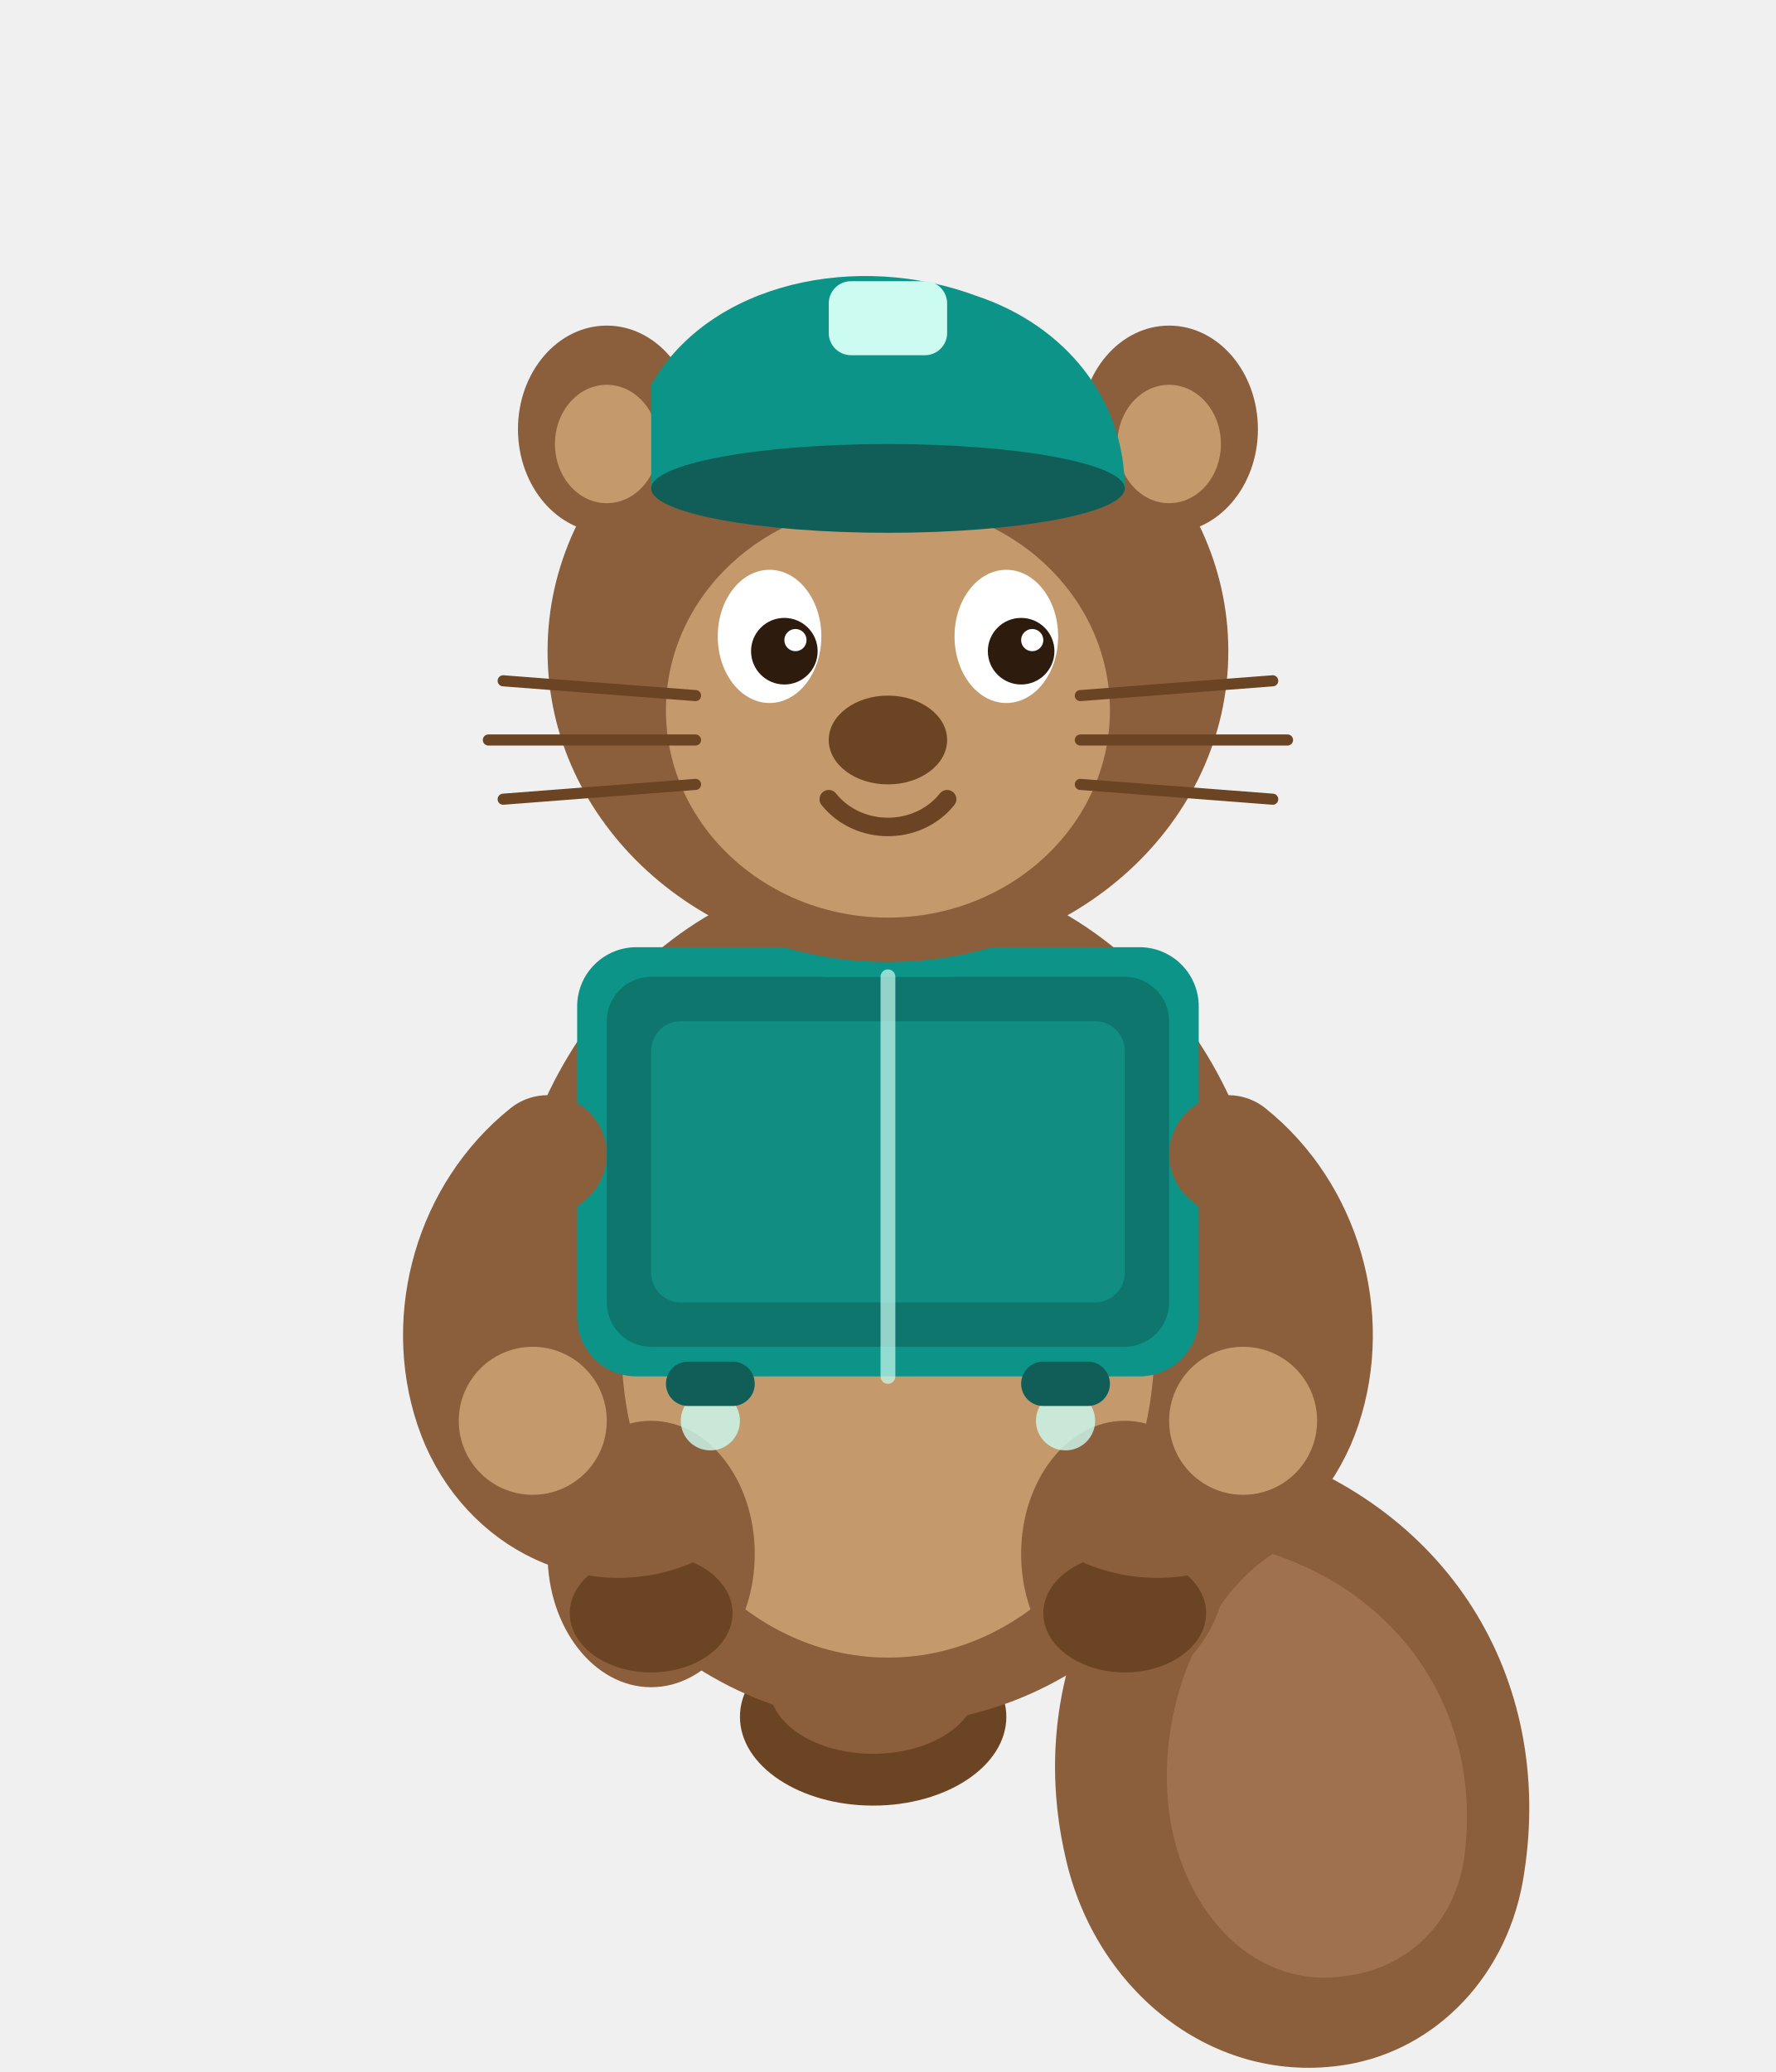
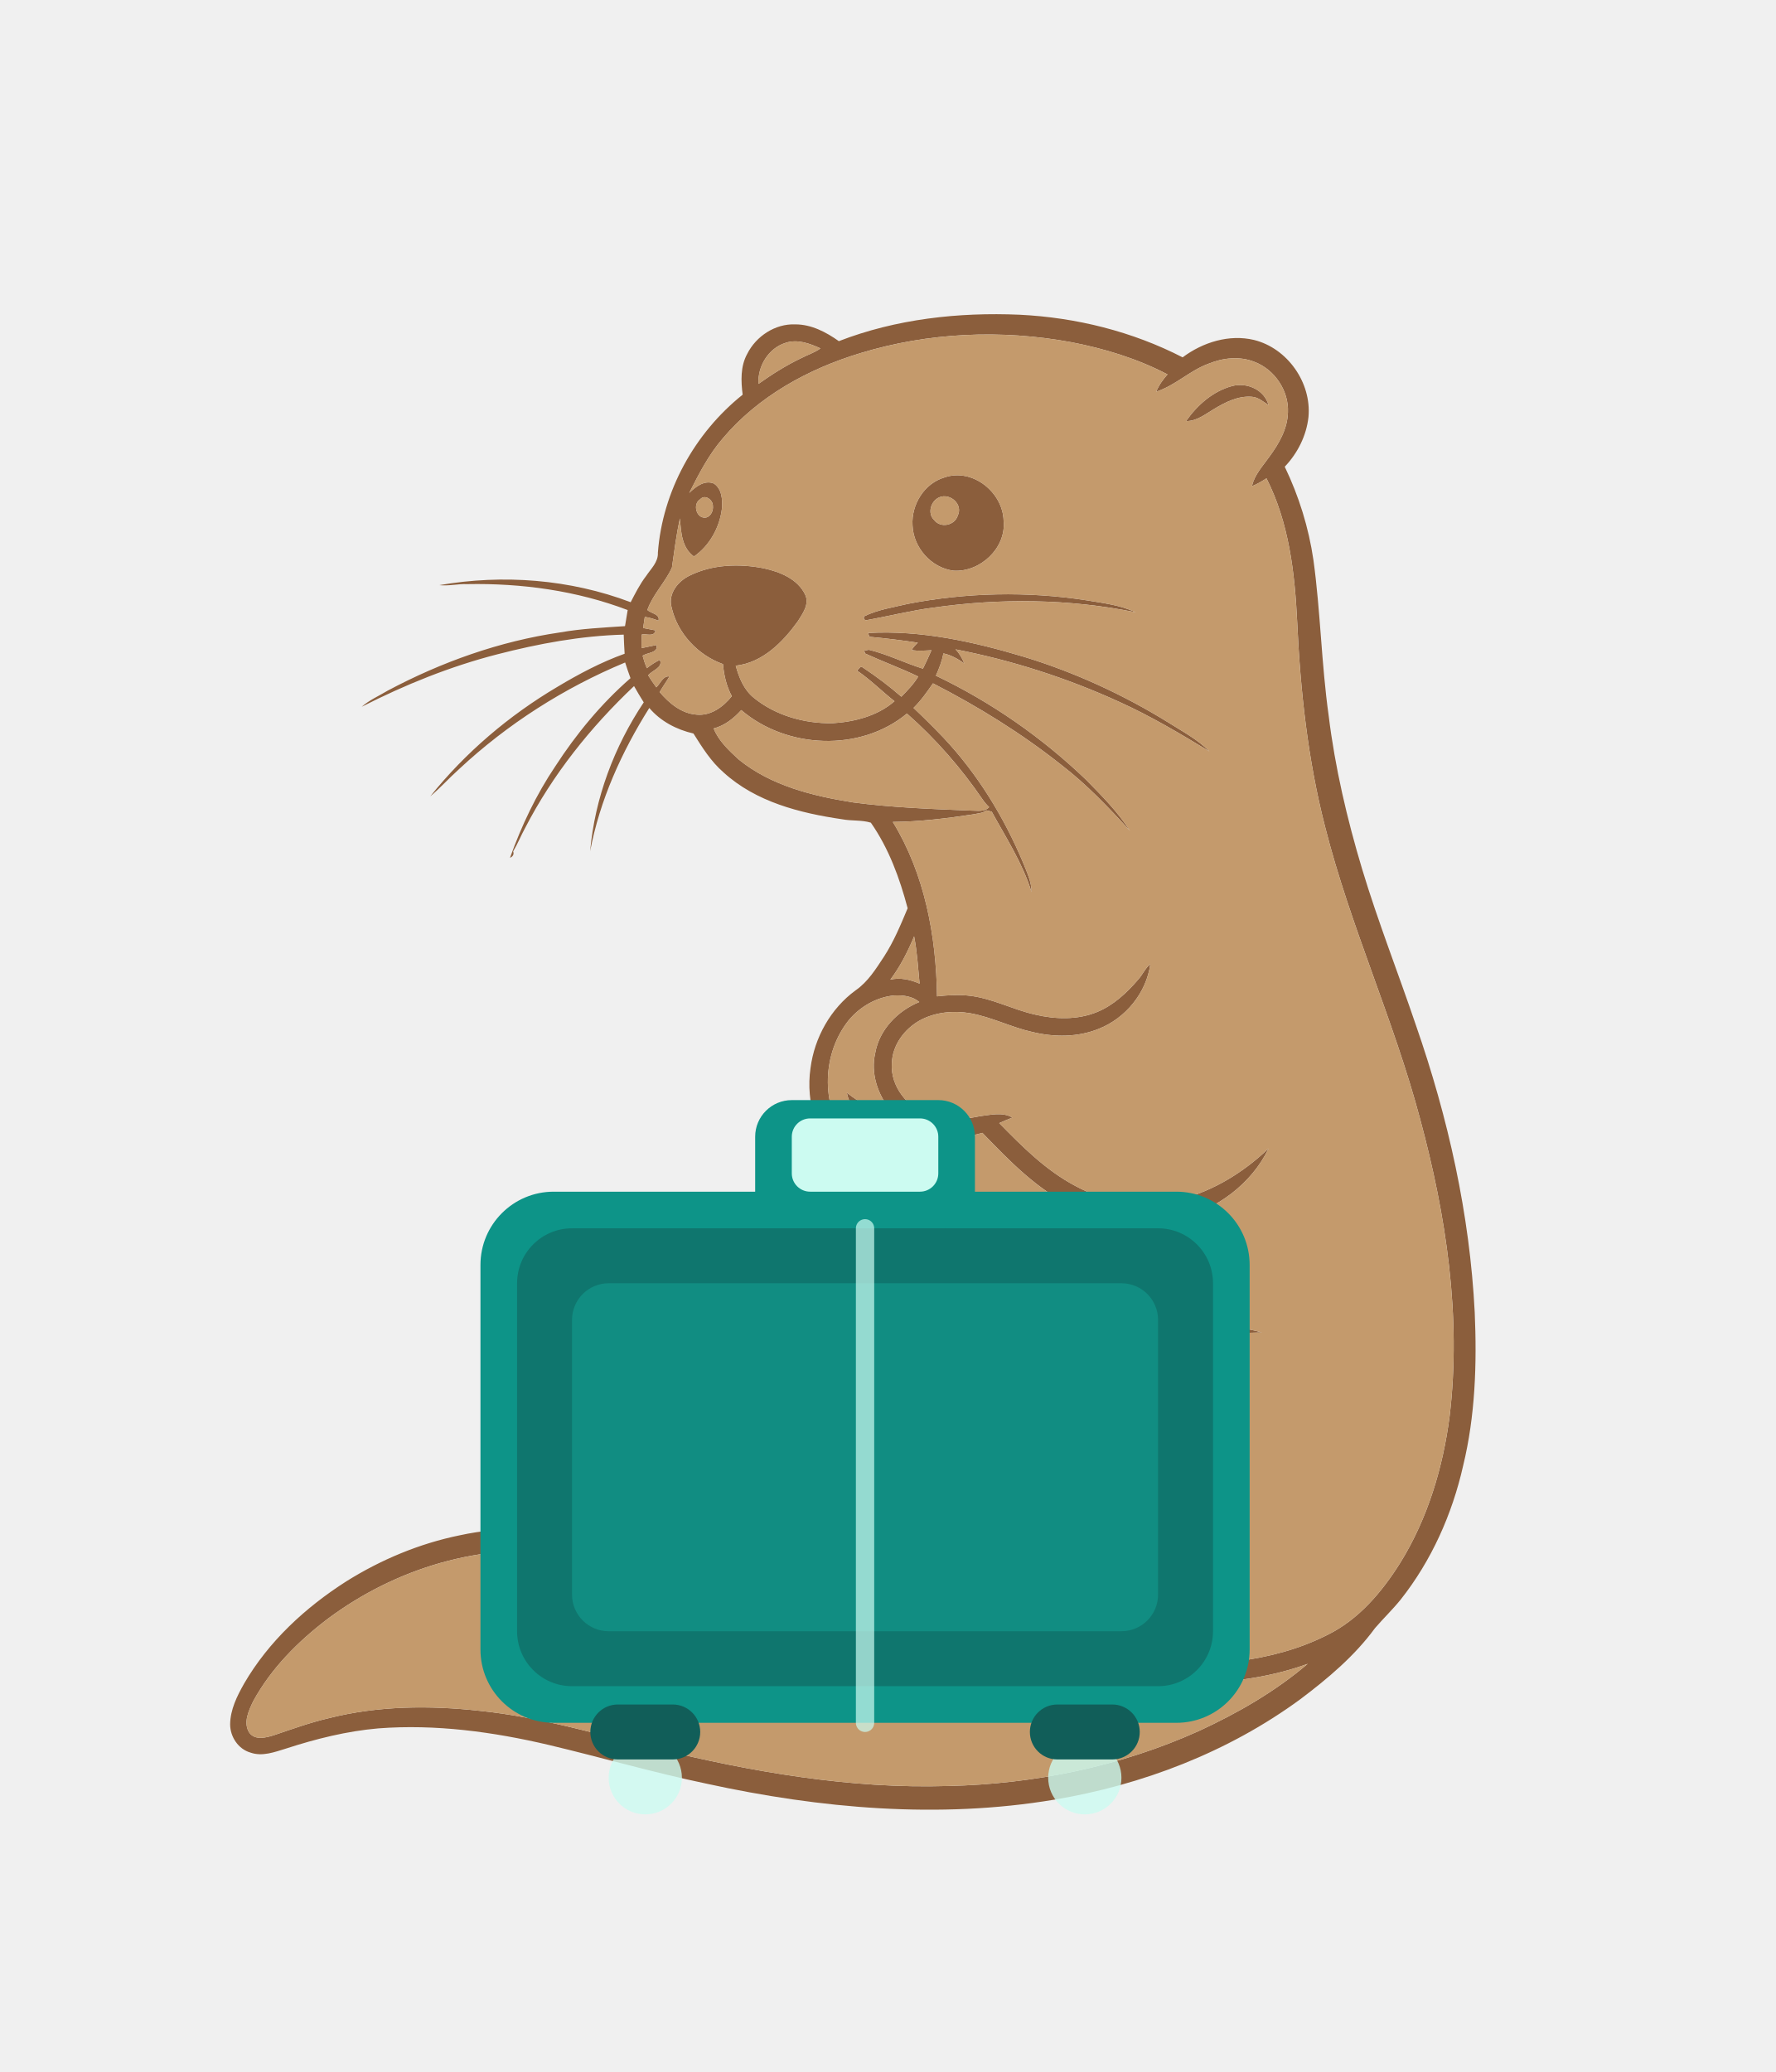
- <svg xmlns="http://www.w3.org/2000/svg" viewBox="0 0 240 280" fill="none" role="img" aria-label="Cartoon otter carrying a suitcase">
-   <path d="M168 195c28 8 42 32 38 58-2 14-12 24-24 26-18 3-34-10-38-28-6-26 8-48 24-56z" fill="#8B5E3C" />
-   <path d="M172 210c18 6 28 22 26 40-1 10-8 16-16 17-12 2-22-8-24-22-2-16 6-30 14-35z" fill="#A0714F" />
-   <ellipse cx="118" cy="232" rx="18" ry="12" fill="#6B4423" />
-   <ellipse cx="118" cy="228" rx="14" ry="9" fill="#8B5E3C" />
-   <ellipse cx="120" cy="175" rx="52" ry="58" fill="#8B5E3C" />
-   <ellipse cx="120" cy="182" rx="36" ry="42" fill="#C49A6C" />
-   <ellipse cx="88" cy="210" rx="14" ry="18" fill="#8B5E3C" />
-   <ellipse cx="152" cy="210" rx="14" ry="18" fill="#8B5E3C" />
-   <ellipse cx="88" cy="218" rx="11" ry="8" fill="#6B4423" />
-   <ellipse cx="152" cy="218" rx="11" ry="8" fill="#6B4423" />
-   <rect x="78" y="128" width="84" height="58" rx="8" fill="#0d9488" />
-   <rect x="82" y="132" width="76" height="50" rx="6" fill="#0f766e" />
-   <rect x="88" y="138" width="64" height="38" rx="4" fill="#14b8a6" opacity="0.35" />
-   <rect x="108" y="118" width="24" height="14" rx="4" fill="#0d9488" />
-   <rect x="112" y="120" width="16" height="8" rx="2" fill="#ccfbf1" />
-   <line x1="120" y1="132" x2="120" y2="186" stroke="#ccfbf1" stroke-width="2" stroke-linecap="round" opacity="0.7" />
-   <circle cx="96" cy="192" r="4" fill="#ccfbf1" opacity="0.8" />
-   <circle cx="144" cy="192" r="4" fill="#ccfbf1" opacity="0.8" />
-   <rect x="90" y="184" width="12" height="6" rx="3" fill="#115e59" />
-   <rect x="138" y="184" width="12" height="6" rx="3" fill="#115e59" />
-   <path d="M74 156c-10 8-14 22-10 34 4 12 16 18 26 14" stroke="#8B5E3C" stroke-width="16" stroke-linecap="round" fill="none" />
-   <path d="M166 156c10 8 14 22 10 34-4 12-16 18-26 14" stroke="#8B5E3C" stroke-width="16" stroke-linecap="round" fill="none" />
-   <circle cx="72" cy="192" r="10" fill="#C49A6C" />
-   <circle cx="168" cy="192" r="10" fill="#C49A6C" />
-   <ellipse cx="120" cy="88" rx="46" ry="42" fill="#8B5E3C" />
-   <ellipse cx="120" cy="96" rx="30" ry="28" fill="#C49A6C" />
-   <ellipse cx="82" cy="58" rx="12" ry="14" fill="#8B5E3C" />
-   <ellipse cx="158" cy="58" rx="12" ry="14" fill="#8B5E3C" />
-   <ellipse cx="82" cy="60" rx="7" ry="8" fill="#C49A6C" />
-   <ellipse cx="158" cy="60" rx="7" ry="8" fill="#C49A6C" />
-   <ellipse cx="104" cy="86" rx="7" ry="9" fill="#fff" />
-   <ellipse cx="136" cy="86" rx="7" ry="9" fill="#fff" />
-   <circle cx="106" cy="88" r="4.5" fill="#2D1B0E" />
-   <circle cx="138" cy="88" r="4.5" fill="#2D1B0E" />
-   <circle cx="107.5" cy="86.5" r="1.5" fill="#fff" />
-   <circle cx="139.5" cy="86.5" r="1.5" fill="#fff" />
-   <ellipse cx="120" cy="100" rx="8" ry="6" fill="#6B4423" />
-   <path d="M112 108c4 5 12 5 16 0" stroke="#6B4423" stroke-width="2.5" stroke-linecap="round" fill="none" />
-   <line x1="68" y1="92" x2="94" y2="94" stroke="#6B4423" stroke-width="1.5" stroke-linecap="round" />
-   <line x1="66" y1="100" x2="94" y2="100" stroke="#6B4423" stroke-width="1.5" stroke-linecap="round" />
-   <line x1="68" y1="108" x2="94" y2="106" stroke="#6B4423" stroke-width="1.5" stroke-linecap="round" />
-   <line x1="172" y1="92" x2="146" y2="94" stroke="#6B4423" stroke-width="1.5" stroke-linecap="round" />
-   <line x1="174" y1="100" x2="146" y2="100" stroke="#6B4423" stroke-width="1.5" stroke-linecap="round" />
-   <line x1="172" y1="108" x2="146" y2="106" stroke="#6B4423" stroke-width="1.5" stroke-linecap="round" />
-   <path d="M88 52c8-14 28-18 44-12 12 4 20 14 20 26h-64c0-6 0-10 0-14z" fill="#0d9488" />
-   <ellipse cx="120" cy="66" rx="32" ry="6" fill="#115e59" />
-   <rect x="112" y="38" width="16" height="10" rx="3" fill="#ccfbf1" />
+ <svg xmlns="http://www.w3.org/2000/svg" viewBox="0 0 240 280" fill="none" role="img" aria-label="PackOtter mascot with a suitcase">
+   <g transform="translate(120 140) scale(0.20625) translate(-535 -495)">
+     <g fill="#8B5E3C" fill-rule="nonzero">
+       <path d="m502.83 39.732c37.53-14.547 78.421-19.04 118.44-17.311 37.012 1.811 73.814 10.942 106.82 27.929 13.157-9.859 30.499-15.306 46.791-11.394 21.949 5.43 37.755 28.026 35.671 50.475-1.326 12.219-7.112 23.711-15.549 32.584 9.294 19.282 15.694 39.938 18.797 61.127 4.655 33.812 5.221 68.044 9.972 101.86 4.17 34.087 12.042 67.64 21.901 100.52 10.424 34.604 23.71 68.254 35.299 102.47 21.092 60.609 35.282 123.9 38.515 188.08 1.455 33.651 0.388 67.721-7.613 100.56-7.16 31.727-20.768 62.209-41.02 87.762-5.253 6.481-11.282 12.251-16.712 18.571-13.367 18.28-30.919 33.02-48.908 46.564-47.356 34.766-103.65 56.197-161.38 65.846-75.592 12.672-153.19 5.786-227.68-10.489-34.734-7.257-68.836-17.165-103.36-25.376-36.527-8.598-74.218-13.738-111.78-10.861-20.607 1.794-40.794 6.837-60.431 13.221-7.451 2.279-15.516 5.382-23.274 2.651-7.985-2.263-13.334-10.344-13.351-18.474 0.081-9.665 4.526-18.571 9.181-26.797 16.081-27.654 40.18-49.862 66.977-66.962 22.725-14.207 47.841-24.728 74.138-30.11 28.818-6.288 58.783-5.334 87.681-0.017 33.635 6.288 66.639 15.662 100.32 21.707-10.667-14.223-20.542-28.996-31.032-43.332-10.021-14.255-20.591-28.22-28.721-43.687-5.204-9.827-8.679-21.109-6.998-32.325 1.196-8.033 6.142-15.581 13.577-19.105 10.909-5.527 24.049-3.151 34.733 1.762 18.958 9.116 32.939 25.505 45.255 42.055 9.568-31.646 27.218-61.854 54.047-81.847 6.498-24.89 16.906-48.536 23.581-73.378-14.998 0.032-30.11-5.285-41.165-15.532-17.165-15.387-24.568-39.889-21.287-62.42 2.586-20.041 13.205-39.065 29.61-51.025 8.001-5.527 13.189-13.916 18.442-21.884 6.481-9.94 11.022-20.946 15.596-31.84-5.22-19.734-12.364-39.259-24.114-56.084-6.029-1.859-12.591-1.051-18.797-2.23-27.638-4.041-56.52-11.347-77.677-30.661-8.243-7.127-14.029-16.421-19.751-25.52-11.055-2.554-21.528-7.985-28.947-16.745-18.118 28.802-32.406 60.286-38.758 93.872 3.071-34.782 15.775-68.561 35.122-97.541-2.215-3.507-4.332-7.063-6.352-10.667-28.511 26.927-53.353 58.024-71.358 92.935-2.78 5.042-4.897 10.424-7.855 15.37 0.776 2.069-0.388 3.507-2.069 4.202 7.516-20.946 17.165-41.376 29.659-59.914 13.802-21.302 30.127-41.085 49.295-57.781-1.244-3.41-2.424-6.837-3.507-10.279-40.002 16.631-77.127 40.309-108.82 69.87-6.465 5.77-12.235 12.268-18.878 17.844 23.048-28.737 51.607-52.997 83.302-71.746 14.045-8.404 28.623-16.162 44.059-21.69-0.275-4.17-0.469-8.34-0.598-12.526-28.01 0.76-55.68 5.899-82.752 12.882-30.887 7.935-60.561 19.944-88.943 34.393 5.059-4.444 11.314-7.111 17.035-10.57 35.202-18.748 73.362-32.373 112.91-38.143 14.094-2.489 28.365-3.152 42.604-4.122 0.566-3.523 1.18-7.031 1.746-10.538-33.44-12.72-69.483-17.682-105.15-16.987-6.109-0.242-12.154 1.326-18.263 0.663 41.764-7.241 85.629-3.879 125.37 11.185 3.071-5.916 6.061-11.896 10.151-17.214 3.135-4.751 7.984-9.051 7.677-15.241 3.022-40.341 24.066-78.356 55.55-103.52-1.147-8.938-1.503-18.587 2.99-26.733 5.819-11.604 18.345-19.863 31.501-19.33 10.522-0.016 20.171 5.043 28.543 10.991m13.916 7.919c-34.038 10.28-66.638 28.236-89.847 55.648-9.278 10.683-15.759 23.338-22.111 35.897 4.186-4.041 9.94-8.68 16.114-6.191 5.253 3.427 5.754 10.474 5.35 16.147-1.438 12.413-8.016 24.518-18.377 31.678-7.984-5.77-8.517-16.001-9.131-24.955-2.506 10.619-3.686 21.497-5.302 32.261-4.428 9.697-12.461 17.504-16.098 27.719 2.344 2.327 8.518 2.65 7.306 7.046-2.909-1.115-5.867-2.101-8.97-2.489-0.388 2.409-0.76 4.833-1.099 7.257 2.715 0.518 5.414 1.019 8.129 1.568-0.905 4.59-5.964 2.02-8.986 2.683-0.146 2.974-0.21 5.948-0.194 8.938 3.249-0.663 6.481-1.39 9.746-2.02 1.552 5.188-6.012 4.848-9.019 7.014 0.728 2.78 1.633 5.495 2.732 8.162 2.65-2.133 5.527-3.976 8.582-5.495 2.214 5.14-5.123 6.853-7.693 10.182 1.681 2.667 3.459 5.302 5.35 7.855 2.715-2.505 4.266-7.612 8.63-7.16-2.052 3.475-4.444 6.74-6.449 10.264 6.175 7.289 14.256 14.045 24.18 14.772 9.309 0.97 17.584-5.156 23.112-12.089-3.507-6.482-5.156-13.722-5.802-21.012-16.405-5.851-29.901-20.235-33.699-37.335-2.408-8.922 4.38-17.149 12.041-20.737 14.821-7.273 32.244-7.855 48.229-4.719 10.602 2.279 22.45 6.95 27.347 17.407 2.828 6.239-1.746 12.332-4.914 17.407-9.859 13.625-23.08 27.056-40.648 29.012 2.133 7.822 5.366 15.871 11.895 21.076 14.336 11.669 33.182 16.873 51.462 16.631 14.449-0.905 29.561-4.72 40.681-14.433-8.292-6.514-15.71-14.062-24.454-19.993 1.034-1.067 2.101-3.54 3.863-1.972 8.76 5.786 17.164 12.122 25.084 19.023 4.025-4.105 8.065-8.275 11.055-13.221-11.411-5.495-23.338-9.827-34.83-15.112l-0.55-1.891c0.776-0.129 2.312-0.388 3.087-0.517 12.171 2.942 23.436 8.647 35.364 12.364 2.02-3.959 3.831-8.016 5.608-12.073-4.363 0.194-8.743 0.63-13.043-0.146 1.116-1.81 2.554-3.377 4.089-4.816-10.538-1.568-21.124-2.893-31.727-3.863l-0.856-2.473c34.717-1.971 69.192 5.706 102.28 15.646 33.198 10.15 65.022 24.761 94.535 43.04 9.229 5.867 19.136 11.023 26.862 18.911-19.153-11.654-38.467-23.145-58.929-32.406-34.264-15.678-70.452-27.315-107.45-34.475 2.554 2.651 4.364 5.867 5.77 9.245-4.154-2.974-8.695-5.544-13.738-6.594-0.889 5.091-2.829 9.891-4.897 14.595 36.171 17.277 69.547 40.487 98.462 68.254 10.311 10.473 20.801 21.076 28.753 33.472-13.981-15.354-28.382-30.45-44.884-43.153-26.118-20.737-54.597-38.338-84.239-53.547-3.911 5.625-7.838 11.282-12.752 16.098 6.724 6.352 13.286 12.865 19.67 19.557 22.32 23.742 39.582 51.93 52.156 81.911 2.425 6.191 5.56 12.365 5.496 19.185-5.819-18.861-16.68-35.557-26.103-52.722-0.889-0.21-2.683-0.614-3.572-0.824-2.392 1.988-5.657 1.955-8.534 2.634-17.439 2.667-35.04 4.784-52.689 4.962 20.914 34.103 28.446 74.752 28.979 114.28 6.562-0.743 13.205-1.196 19.799-0.565 15.532 1.341 29.384 9.164 44.431 12.509 13.286 3.136 27.719 3.605 40.552-1.648 10.845-4.412 19.589-12.655 27.12-21.415 2.829-3.201 4.542-7.29 7.855-10.07-2.521 18.862-16.227 35.574-33.86 42.492-13.674 5.559-29.076 5.511-43.283 2.085-13.949-3.088-26.814-9.843-40.924-12.332-11.071-1.875-22.934-0.728-32.907 4.67-10.134 5.641-18.086 16.244-18.377 28.123-1.082 15.177 10.312 29.044 24.163 33.974 10.749 4.267 22.612 2.877 33.667 0.679 6.901-0.825 14.74-2.877 21.124 0.921-2.909 1.131-5.77 2.376-8.614 3.62 15.096 15.403 30.644 31.032 49.91 41.183 18.845 10.279 41.036 13.851 62.177 10.247 24.405-4.607 46.613-17.779 64.424-34.815-11.185 23.275-34.119 40.1-58.977 46.161 1.891 24.243 1.066 48.875-5.092 72.505 19.703-3.653 40.245-3.411 59.624 1.842-13.787 0.404-27.67 0.485-41.198 3.572-29.594 5.512-57.7 19.799-78.696 41.506-19.201 19.265-32.325 43.832-40.212 69.709 6.546 14.029 9.164 30.547 5.14 45.626-3.669-19.233-11.427-37.384-20.575-54.581-10.28-18.861-23.84-37.335-43.283-47.42-1.617 14.756 10.424 25.601 15.241 38.418-4.267-3.378-7.774-7.596-11.104-11.88-6.368-8.63-13.188-18.91-10.78-30.207-5.447-1.762-11.282-3.75-17.036-2.376-2.602 0.517-3.361 3.491-2.844 5.786 1.859 14.417 12.833 25.262 17.536 38.515-9.859-9.616-17.973-21.27-23.419-33.941-2.667 15.112 5.673 28.915 11.912 42.006 13.835 27.121 26.409 54.856 39.42 82.381 5.511 10.392 10.619 22.514 21.609 28.22 8.065 4.396 17.197-1.423 21.739-8.179 5.236-6.449 7.58-14.481 11.362-21.706 1.277 7.726 2.182 15.839-0.824 23.306 22.53 4.122 45.4 6.223 68.222 8.001 40.81 2.392 83.657 0.242 120.78-18.539 20.624-10.133 35.816-28.235 47.809-47.356 17.892-28.947 27.913-62.242 32.26-95.844 7.823-65.458-2.262-131.69-19.346-194.92-17.278-65.021-45.853-126.42-62.323-191.69-11.249-43.784-16.146-88.926-18.215-133.99-1.552-32.083-5.35-64.974-20.122-93.986-3.039 1.924-6.126 3.847-9.504 5.092 1.665-7.5 7.112-13.157 11.395-19.25 6.287-8.518 11.944-18.344 12.186-29.206 0.582-14.093-8.727-27.945-21.884-32.923-9.681-3.895-20.655-2.715-30.127 1.18-12.283 4.445-21.835 14.32-34.264 18.296 1.632-4.251 4.396-7.887 7.354-11.297-19.735-10.312-41.247-16.89-63.05-21.092-45.821-8.486-93.775-6.433-138.38 7.224m-66.589 20.09c8.84-6.255 18.005-12.089 27.783-16.76 4.234-2.231 8.922-3.653 12.833-6.498-7.063-3.232-15.128-6.238-22.886-3.62-11.217 3.507-18.377 15.37-17.73 26.878m-38.16 75.56c-5.269 3.103-2.522 13.221 3.943 11.993 3.152-0.938 4.72-4.558 4.348-7.645 0.065-3.912-5.172-7.807-8.291-4.348m8.792 150.21c3.249 8.163 9.973 14.385 16.308 20.236 21.173 17.278 48.601 24.017 75.043 28.204 25.537 3.394 51.332 4.331 77.047 5.366 4.153-0.033 8.954 1.131 12.121-2.279-1.664-1.552-3.119-3.265-4.38-5.14-14.109-20.656-30.725-39.631-49.505-56.165-30.467 25.359-78.809 23.193-108.55-2.279-4.913 5.447-10.877 10.183-18.086 12.057m115.77 164.57c6.498-1.535 13.173-0.016 19.169 2.635-1.018-10.36-1.568-20.769-3.588-30.984-4.17 9.956-9.035 19.719-15.581 28.349m-27.217 26.539c-17.391 21.658-18.603 55.163-1.633 77.419 9.956 12.833 26.394 20.591 42.686 19.346 1.454-8.243 2.796-16.518 4.153-24.777-2.424-1.309-4.832-2.618-7.241-3.944-15.564 4.995-36.171-3.313-39.226-20.51 8.017 6.352 17.391 12.187 28.123 10.878-8.146-10.183-12.526-23.808-9.568-36.738 2.666-15.435 14.724-27.767 28.898-33.553-4.477-3.863-10.748-4.574-16.437-4.3-11.556 1.067-22.369 7.322-29.755 16.179m56.843 75.754c-3.685 37.642-18.813 72.586-30.046 108.3-6.174 20.64-9.196 42.233-7.839 63.777 12.607-6.691 27.202-1.632 38.936 4.51 20.381 11.378 35.202 30.563 46.079 50.847 5.108-17.779 14.45-34.184 25.682-48.795 17.585-22.821 42.395-39.727 69.855-48.309 6.869-23.792 8.582-48.908 6.433-73.524-19.945 2.829-40.358-1.422-58.444-9.972-23.678-11.12-42.087-30.192-59.963-48.746-9.956 2.99-20.446 3.313-30.693 1.907m-88.78 206.38c7.208 12.057 9.746 26.798 7.111 40.568-6.029-18.958-15.532-36.737-27.056-52.9-11.589-16.098-25.925-31.646-45.061-38.434 0.355 14.029 13.075 23.209 19.847 34.442-7.063-2.537-11.717-8.825-16.421-14.304-5.333-6.19-10.247-13.495-10.279-21.981-4.719 0.259-10.182 0.259-13.641 4.009-2.441 2.198-3.815 5.883-2.004 8.937 4.703 9.148 10.667 17.666 17.681 25.214 1.601 1.665 3.055 3.54 3.621 5.851-9.811-5.124-17.229-13.69-23.5-22.628 1.567 13.561 10.036 24.842 17.423 35.816 16.356 22.499 32.406 45.207 48.439 67.915 2.747 3.023 4.509 8.13 9.212 8.324 9.213 0.905 18.442 1.859 27.703 2.02 2.004-6.141 3.41-12.429 4.396-18.781 3.653 5.528 3.508 12.607 4.348 18.991 17.375-0.743 34.911-2.747 51.445-8.356-7.321-15.984-15.597-31.5-22.902-47.501-6.32-14.11-13.383-29.513-10.053-45.32 1.891-5.22-0.34-10.522-0.63-15.791-1.617-15.403-0.809-30.999 2.133-46.208-20.607 22.482-35.299 50.297-41.812 80.117m-309.51 110.15c-19.363 14.708-37.028 32.39-48.762 53.87-3.023 6.303-6.869 14.368-2.457 20.93 3.895 4.897 10.813 3.022 15.904 1.455 11.928-4.041 23.807-8.34 36.107-11.201 32.228-8.146 65.911-8.437 98.786-4.8 39.646 4.04 77.919 15.645 116.53 24.858 62.258 15.209 126.15 26.361 190.46 24.389 56.342-1.245 112.72-12.785 164.2-36.01 25.439-11.686 50.039-25.86 71.406-44.043-22.612 8.259-46.726 11.734-70.695 12.688-37.53 0.791-74.897-3.928-111.94-9.488-6.869 7.144-17.585 10.57-27.185 7.419-11.427-3.524-18.991-13.722-24.729-23.63-7.516-13.35-13.382-27.541-19.815-41.424-39.485 14.368-82.785 12.041-123.48 4.671-36.285-6.223-71.584-17.343-108.08-22.418-55.114-7.839-112.02 9.698-156.24 42.734z" />
+       <path d="m730.33 92.114c7.322-10.441 17.649-19.621 30.191-22.967 9.666-2.586 21.125 2.409 23.856 12.478-3.442-2.166-6.659-5.156-10.925-5.447-9.003-0.711-17.375 3.54-24.858 8.049-5.673 3.394-11.314 7.968-18.264 7.887z" />
+       <path d="m572 129.05c18.312-6.385 38.273 9.616 38.79 28.333 1.826 17.924-15.403 33.909-32.907 32.729-14.482-1.843-26.264-15.161-26.765-29.691-0.873-13.496 7.629-27.476 20.882-31.371m-3.217 12.946c-5.64 2.279-8.178 10.522-3.491 14.966 4.203 5.463 13.448 3.588 15.468-2.941 3.572-7.306-4.93-14.87-11.977-12.025z" />
+       <path d="m547.98 211.88c38.516-7.484 78.356-8.34 117.15-2.344 10.91 1.81 22.191 3.136 32.309 7.871-43.59-8.889-88.667-9.342-132.66-3.087-14.837 1.923-29.367 5.625-44.059 8.275l-1.422-0.517-0.081-1.956c8.97-4.477 19.088-5.931 28.769-8.242z" />
+     </g>
+     <g fill="#C49A6C" fill-rule="nonzero">
+       <path d="m516.74 47.651c44.609-13.657 92.563-15.71 138.38-7.224 21.803 4.202 43.315 10.78 63.05 21.092-2.958 3.41-5.722 7.046-7.354 11.297 12.429-3.976 21.981-13.851 34.264-18.296 9.472-3.895 20.446-5.075 30.127-1.18 13.157 4.978 22.466 18.83 21.884 32.923-0.242 10.862-5.899 20.688-12.186 29.206-4.283 6.093-9.73 11.75-11.395 19.25 3.378-1.245 6.465-3.168 9.504-5.092 14.772 29.012 18.57 61.903 20.122 93.986 2.069 45.061 6.966 90.203 18.215 133.99 16.47 65.264 45.045 126.67 62.323 191.69 17.084 63.228 27.169 129.46 19.346 194.92-4.347 33.602-14.368 66.897-32.26 95.844-11.993 19.121-27.185 37.223-47.809 47.356-37.125 18.781-79.972 20.931-120.78 18.539-22.822-1.778-45.692-3.879-68.222-8.001 3.006-7.467 2.101-15.58 0.824-23.306-3.782 7.225-6.126 15.257-11.362 21.706-4.542 6.756-13.674 12.575-21.739 8.179-10.99-5.706-16.098-17.828-21.609-28.22-13.011-27.525-25.585-55.26-39.42-82.381-6.239-13.091-14.579-26.894-11.912-42.006 5.446 12.671 13.56 24.325 23.419 33.941-4.703-13.253-15.677-24.098-17.536-38.515-0.517-2.295 0.242-5.269 2.844-5.786 5.754-1.374 11.589 0.614 17.036 2.376-2.408 11.297 4.412 21.577 10.78 30.207 3.33 4.284 6.837 8.502 11.104 11.88-4.817-12.817-16.858-23.662-15.241-38.418 19.443 10.085 33.003 28.559 43.283 47.42 9.148 17.197 16.906 35.348 20.575 54.581 4.024-15.079 1.406-31.597-5.14-45.626 7.887-25.877 21.011-50.444 40.212-69.709 20.996-21.707 49.102-35.994 78.696-41.506 13.528-3.087 27.411-3.168 41.198-3.572-19.379-5.253-39.921-5.495-59.624-1.842 6.158-23.63 6.983-48.262 5.092-72.505 24.858-6.061 47.792-22.886 58.977-46.161-17.811 17.036-40.019 30.208-64.424 34.815-21.141 3.604-43.332 0.032-62.177-10.247-19.266-10.151-34.814-25.78-49.91-41.183 2.844-1.244 5.705-2.489 8.614-3.62-6.384-3.798-14.223-1.746-21.124-0.921-11.055 2.198-22.918 3.588-33.667-0.679-13.851-4.93-25.245-18.797-24.163-33.974 0.291-11.879 8.243-22.482 18.377-28.123 9.973-5.398 21.836-6.545 32.907-4.67 14.11 2.489 26.975 9.244 40.924 12.332 14.207 3.426 29.609 3.474 43.283-2.085 17.633-6.918 31.339-23.63 33.86-42.492-3.313 2.78-5.026 6.869-7.855 10.07-7.531 8.76-16.275 17.003-27.12 21.415-12.833 5.253-27.266 4.784-40.552 1.648-15.047-3.345-28.899-11.168-44.431-12.509-6.594-0.631-13.237-0.178-19.799 0.565-0.533-39.533-8.065-80.182-28.979-114.28 17.649-0.178 35.25-2.295 52.689-4.962 2.877-0.679 6.142-0.646 8.534-2.634 0.889 0.21 2.683 0.614 3.572 0.824 9.423 17.165 20.284 33.861 26.103 52.722 0.064-6.82-3.071-12.994-5.496-19.185-12.574-29.981-29.836-58.169-52.156-81.911-6.384-6.692-12.946-13.205-19.67-19.557 4.914-4.816 8.841-10.473 12.752-16.098 29.642 15.209 58.121 32.81 84.239 53.547 16.502 12.703 30.903 27.799 44.884 43.153-7.952-12.396-18.442-22.999-28.753-33.472-28.915-27.767-62.291-50.977-98.462-68.254 2.068-4.704 4.008-9.504 4.897-14.595 5.043 1.05 9.584 3.62 13.738 6.594-1.406-3.378-3.216-6.594-5.77-9.245 36.996 7.16 73.184 18.797 107.45 34.475 20.462 9.261 39.776 20.752 58.929 32.406-7.726-7.888-17.633-13.044-26.862-18.911-29.513-18.279-61.337-32.89-94.535-43.04-33.084-9.94-67.559-17.617-102.28-15.646l0.856 2.473c10.603 0.97 21.189 2.295 31.727 3.863-1.535 1.439-2.973 3.006-4.089 4.816 4.3 0.776 8.68 0.34 13.043 0.146-1.777 4.057-3.588 8.114-5.608 12.073-11.928-3.717-23.193-9.422-35.364-12.364-0.775 0.129-2.311 0.388-3.087 0.517l0.55 1.891c11.492 5.285 23.419 9.617 34.83 15.112-2.99 4.946-7.03 9.116-11.055 13.221-7.92-6.901-16.324-13.237-25.084-19.023-1.762-1.568-2.829 0.905-3.863 1.972 8.744 5.931 16.162 13.479 24.454 19.993-11.12 9.713-26.232 13.528-40.681 14.433-18.28 0.242-37.126-4.962-51.462-16.631-6.529-5.205-9.762-13.254-11.895-21.076 17.568-1.956 30.789-15.387 40.648-29.012 3.168-5.075 7.742-11.168 4.914-17.407-4.897-10.457-16.745-15.128-27.347-17.407-15.985-3.136-33.408-2.554-48.229 4.719-7.661 3.588-14.449 11.815-12.041 20.737 3.798 17.1 17.294 31.484 33.699 37.335 0.646 7.29 2.295 14.53 5.802 21.012-5.528 6.933-13.803 13.059-23.112 12.089-9.924-0.727-18.005-7.483-24.18-14.772 2.005-3.524 4.397-6.789 6.449-10.264-4.364-0.452-5.915 4.655-8.63 7.16-1.891-2.553-3.669-5.188-5.35-7.855 2.57-3.329 9.907-5.042 7.693-10.182-3.055 1.519-5.932 3.362-8.582 5.495-1.099-2.667-2.004-5.382-2.732-8.162 3.007-2.166 10.571-1.826 9.019-7.014-3.265 0.63-6.497 1.357-9.746 2.02-0.016-2.99 0.048-5.964 0.194-8.938 3.022-0.663 8.081 1.907 8.986-2.683-2.715-0.549-5.414-1.05-8.129-1.568 0.339-2.424 0.711-4.848 1.099-7.257 3.103 0.388 6.061 1.374 8.97 2.489 1.212-4.396-4.962-4.719-7.306-7.046 3.637-10.215 11.67-18.022 16.098-27.719 1.616-10.764 2.796-21.642 5.302-32.261 0.614 8.954 1.147 19.185 9.131 24.955 10.361-7.16 16.939-19.265 18.377-31.678 0.404-5.673-0.097-12.72-5.35-16.147-6.174-2.489-11.928 2.15-16.114 6.191 6.352-12.559 12.833-25.214 22.111-35.897 23.209-27.412 55.809-45.368 89.847-55.648m213.59 44.463c6.95 0.081 12.591-4.493 18.264-7.887 7.483-4.509 15.855-8.76 24.858-8.049 4.266 0.291 7.483 3.281 10.925 5.447-2.731-10.069-14.19-15.064-23.856-12.478-12.542 3.346-22.869 12.526-30.191 22.967m-158.33 36.932c-13.253 3.895-21.755 17.875-20.882 31.371 0.501 14.53 12.283 27.848 26.765 29.691 17.504 1.18 34.733-14.805 32.907-32.729-0.517-18.717-20.478-34.718-38.79-28.333m-24.018 82.833c-9.681 2.311-19.799 3.765-28.769 8.242l0.081 1.956 1.422 0.517c14.692-2.65 29.222-6.352 44.059-8.275 43.995-6.255 89.072-5.802 132.66 3.087-10.118-4.735-21.399-6.061-32.309-7.871-38.79-5.996-78.63-5.14-117.15 2.344z" />
+       <path d="m450.15 67.741c-0.647-11.508 6.513-23.371 17.73-26.878 7.758-2.618 15.823 0.388 22.886 3.62-3.911 2.845-8.599 4.267-12.833 6.498-9.778 4.671-18.943 10.505-27.783 16.76z" />
+       <path d="m568.79 141.99c7.047-2.845 15.549 4.719 11.977 12.025-2.02 6.529-11.265 8.404-15.468 2.941-4.687-4.444-2.149-12.687 3.491-14.966z" />
+       <path d="m411.99 143.3c3.119-3.459 8.356 0.436 8.291 4.348 0.372 3.087-1.196 6.707-4.348 7.645-6.465 1.228-9.212-8.89-3.943-11.993z" />
+       <path d="m420.79 293.52c7.209-1.874 13.173-6.61 18.086-12.057 29.739 25.472 78.081 27.638 108.55 2.279 18.78 16.534 35.396 35.509 49.505 56.165 1.261 1.875 2.716 3.588 4.38 5.14-3.167 3.41-7.968 2.246-12.121 2.279-25.715-1.035-51.51-1.972-77.047-5.366-26.442-4.187-53.87-10.926-75.043-28.204-6.335-5.851-13.059-12.073-16.308-20.236z" />
+       <path d="m536.56 458.08c6.546-8.63 11.411-18.393 15.581-28.349 2.02 10.215 2.57 20.624 3.588 30.984-5.996-2.651-12.671-4.17-19.169-2.635z" />
+       <path d="m509.34 484.62c7.386-8.857 18.199-15.112 29.755-16.179 5.689-0.274 11.96 0.437 16.437 4.3-14.174 5.786-26.232 18.118-28.898 33.553-2.958 12.93 1.422 26.555 9.568 36.738-10.732 1.309-20.106-4.526-28.123-10.878 3.055 17.197 23.662 25.505 39.226 20.51 2.409 1.326 4.817 2.635 7.241 3.944-1.357 8.259-2.699 16.534-4.153 24.777-16.292 1.245-32.73-6.513-42.686-19.346-16.97-22.256-15.758-55.761 1.633-77.419z" />
+       <path d="m566.18 560.38c10.247 1.406 20.737 1.083 30.693-1.907 17.876 18.554 36.285 37.626 59.963 48.746 18.086 8.55 38.499 12.801 58.444 9.972 2.149 24.616 0.436 49.732-6.433 73.524-27.46 8.582-52.27 25.488-69.855 48.309-11.232 14.611-20.574 31.016-25.682 48.795-10.877-20.284-25.698-39.469-46.079-50.847-11.734-6.142-26.329-11.201-38.936-4.51-1.357-21.544 1.665-43.137 7.839-63.777 11.233-35.719 26.361-70.663 30.046-108.3z" />
+       <path d="m477.4 766.75c6.513-29.82 21.205-57.635 41.812-80.117-2.942 15.209-3.75 30.805-2.133 46.208 0.29 5.269 2.521 10.571 0.63 15.791-3.33 15.807 3.733 31.21 10.053 45.32 7.305 16.001 15.581 31.517 22.902 47.501-16.534 5.609-34.07 7.613-51.445 8.356-0.84-6.384-0.695-13.463-4.348-18.991-0.986 6.352-2.392 12.64-4.396 18.781-9.261-0.161-18.49-1.115-27.703-2.02-4.703-0.194-6.465-5.301-9.212-8.324-16.033-22.708-32.083-45.416-48.439-67.915-7.387-10.974-15.856-22.255-17.423-35.816 6.271 8.938 13.689 17.504 23.5 22.628-0.566-2.311-2.02-4.186-3.621-5.851-7.014-7.548-12.978-16.066-17.681-25.214-1.811-3.054-0.437-6.739 2.004-8.937 3.459-3.75 8.922-3.75 13.641-4.009 0.032 8.486 4.946 15.791 10.279 21.981 4.704 5.479 9.358 11.767 16.421 14.304-6.772-11.233-19.492-20.413-19.847-34.442 19.136 6.788 33.472 22.336 45.061 38.434 11.524 16.163 21.027 33.942 27.056 52.9 2.635-13.77 0.097-28.511-7.111-40.568z" />
+       <path d="m167.89 876.9c44.221-33.036 101.13-50.573 156.24-42.734 36.495 5.075 71.794 16.195 108.08 22.418 40.697 7.37 83.997 9.697 123.48-4.671 6.433 13.883 12.299 28.074 19.815 41.424 5.738 9.908 13.302 20.106 24.729 23.63 9.6 3.151 20.316-0.275 27.185-7.419 37.045 5.56 74.412 10.279 111.94 9.488 23.969-0.954 48.083-4.429 70.695-12.688-21.367 18.183-45.967 32.357-71.406 44.043-51.478 23.225-107.85 34.765-164.2 36.01-64.311 1.972-128.2-9.18-190.46-24.389-38.612-9.213-76.885-20.818-116.53-24.858-32.875-3.637-66.558-3.346-98.786 4.8-12.3 2.861-24.179 7.16-36.107 11.201-5.091 1.567-12.009 3.442-15.904-1.455-4.412-6.562-0.566-14.627 2.457-20.93 11.734-21.48 29.399-39.162 48.762-53.87z" />
+     </g>
+     <g transform="translate(520 759) scale(6.0) translate(-120 -155)" fill-rule="nonzero">
+       <rect x="78" y="128" width="84" height="58" rx="8" fill="#0d9488" />
+       <rect x="82" y="132" width="76" height="50" rx="6" fill="#0f766e" />
+       <rect x="88" y="138" width="64" height="38" rx="4" fill="#14b8a6" opacity="0.35" />
+       <rect x="108" y="118" width="24" height="14" rx="4" fill="#0d9488" />
+       <rect x="112" y="120" width="16" height="8" rx="2" fill="#ccfbf1" />
+       <line x1="120" y1="132" x2="120" y2="186" stroke="#ccfbf1" stroke-width="2" stroke-linecap="round" opacity="0.7" />
+       <circle cx="96" cy="192" r="4" fill="#ccfbf1" opacity="0.8" />
+       <circle cx="144" cy="192" r="4" fill="#ccfbf1" opacity="0.8" />
+       <rect x="90" y="184" width="12" height="6" rx="3" fill="#115e59" />
+       <rect x="138" y="184" width="12" height="6" rx="3" fill="#115e59" />
+     </g>
+   </g>
</svg>
